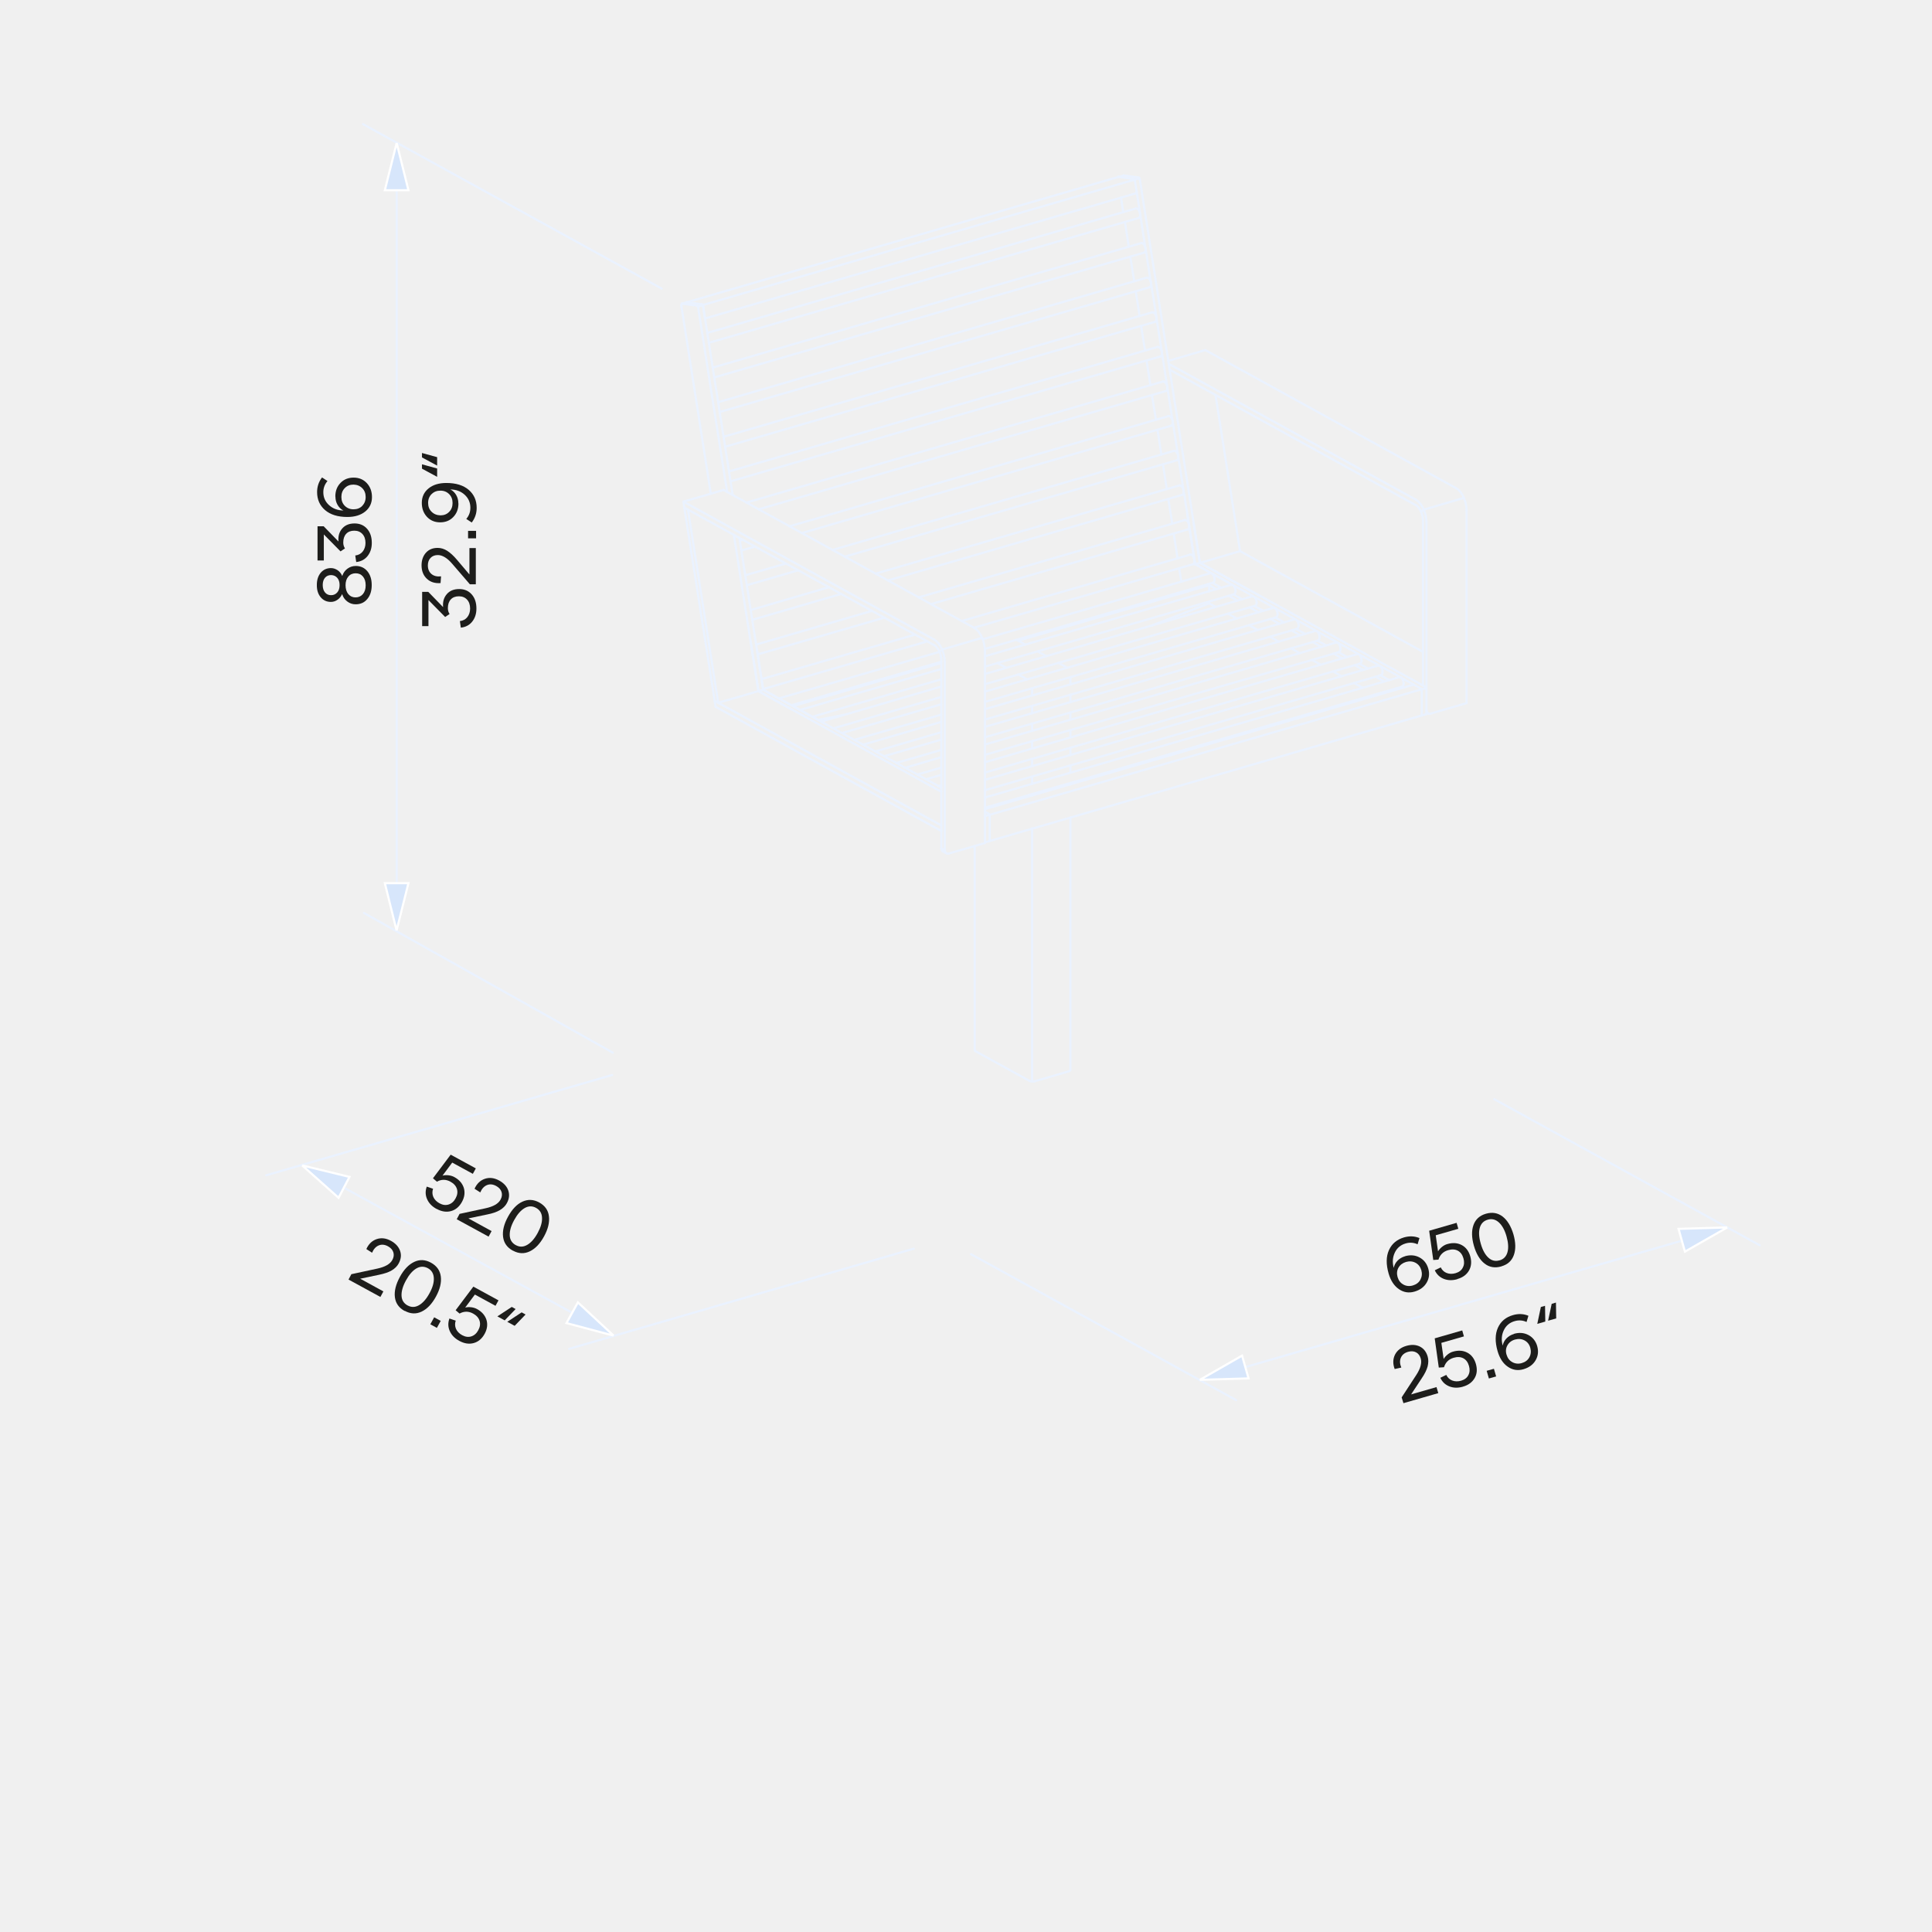
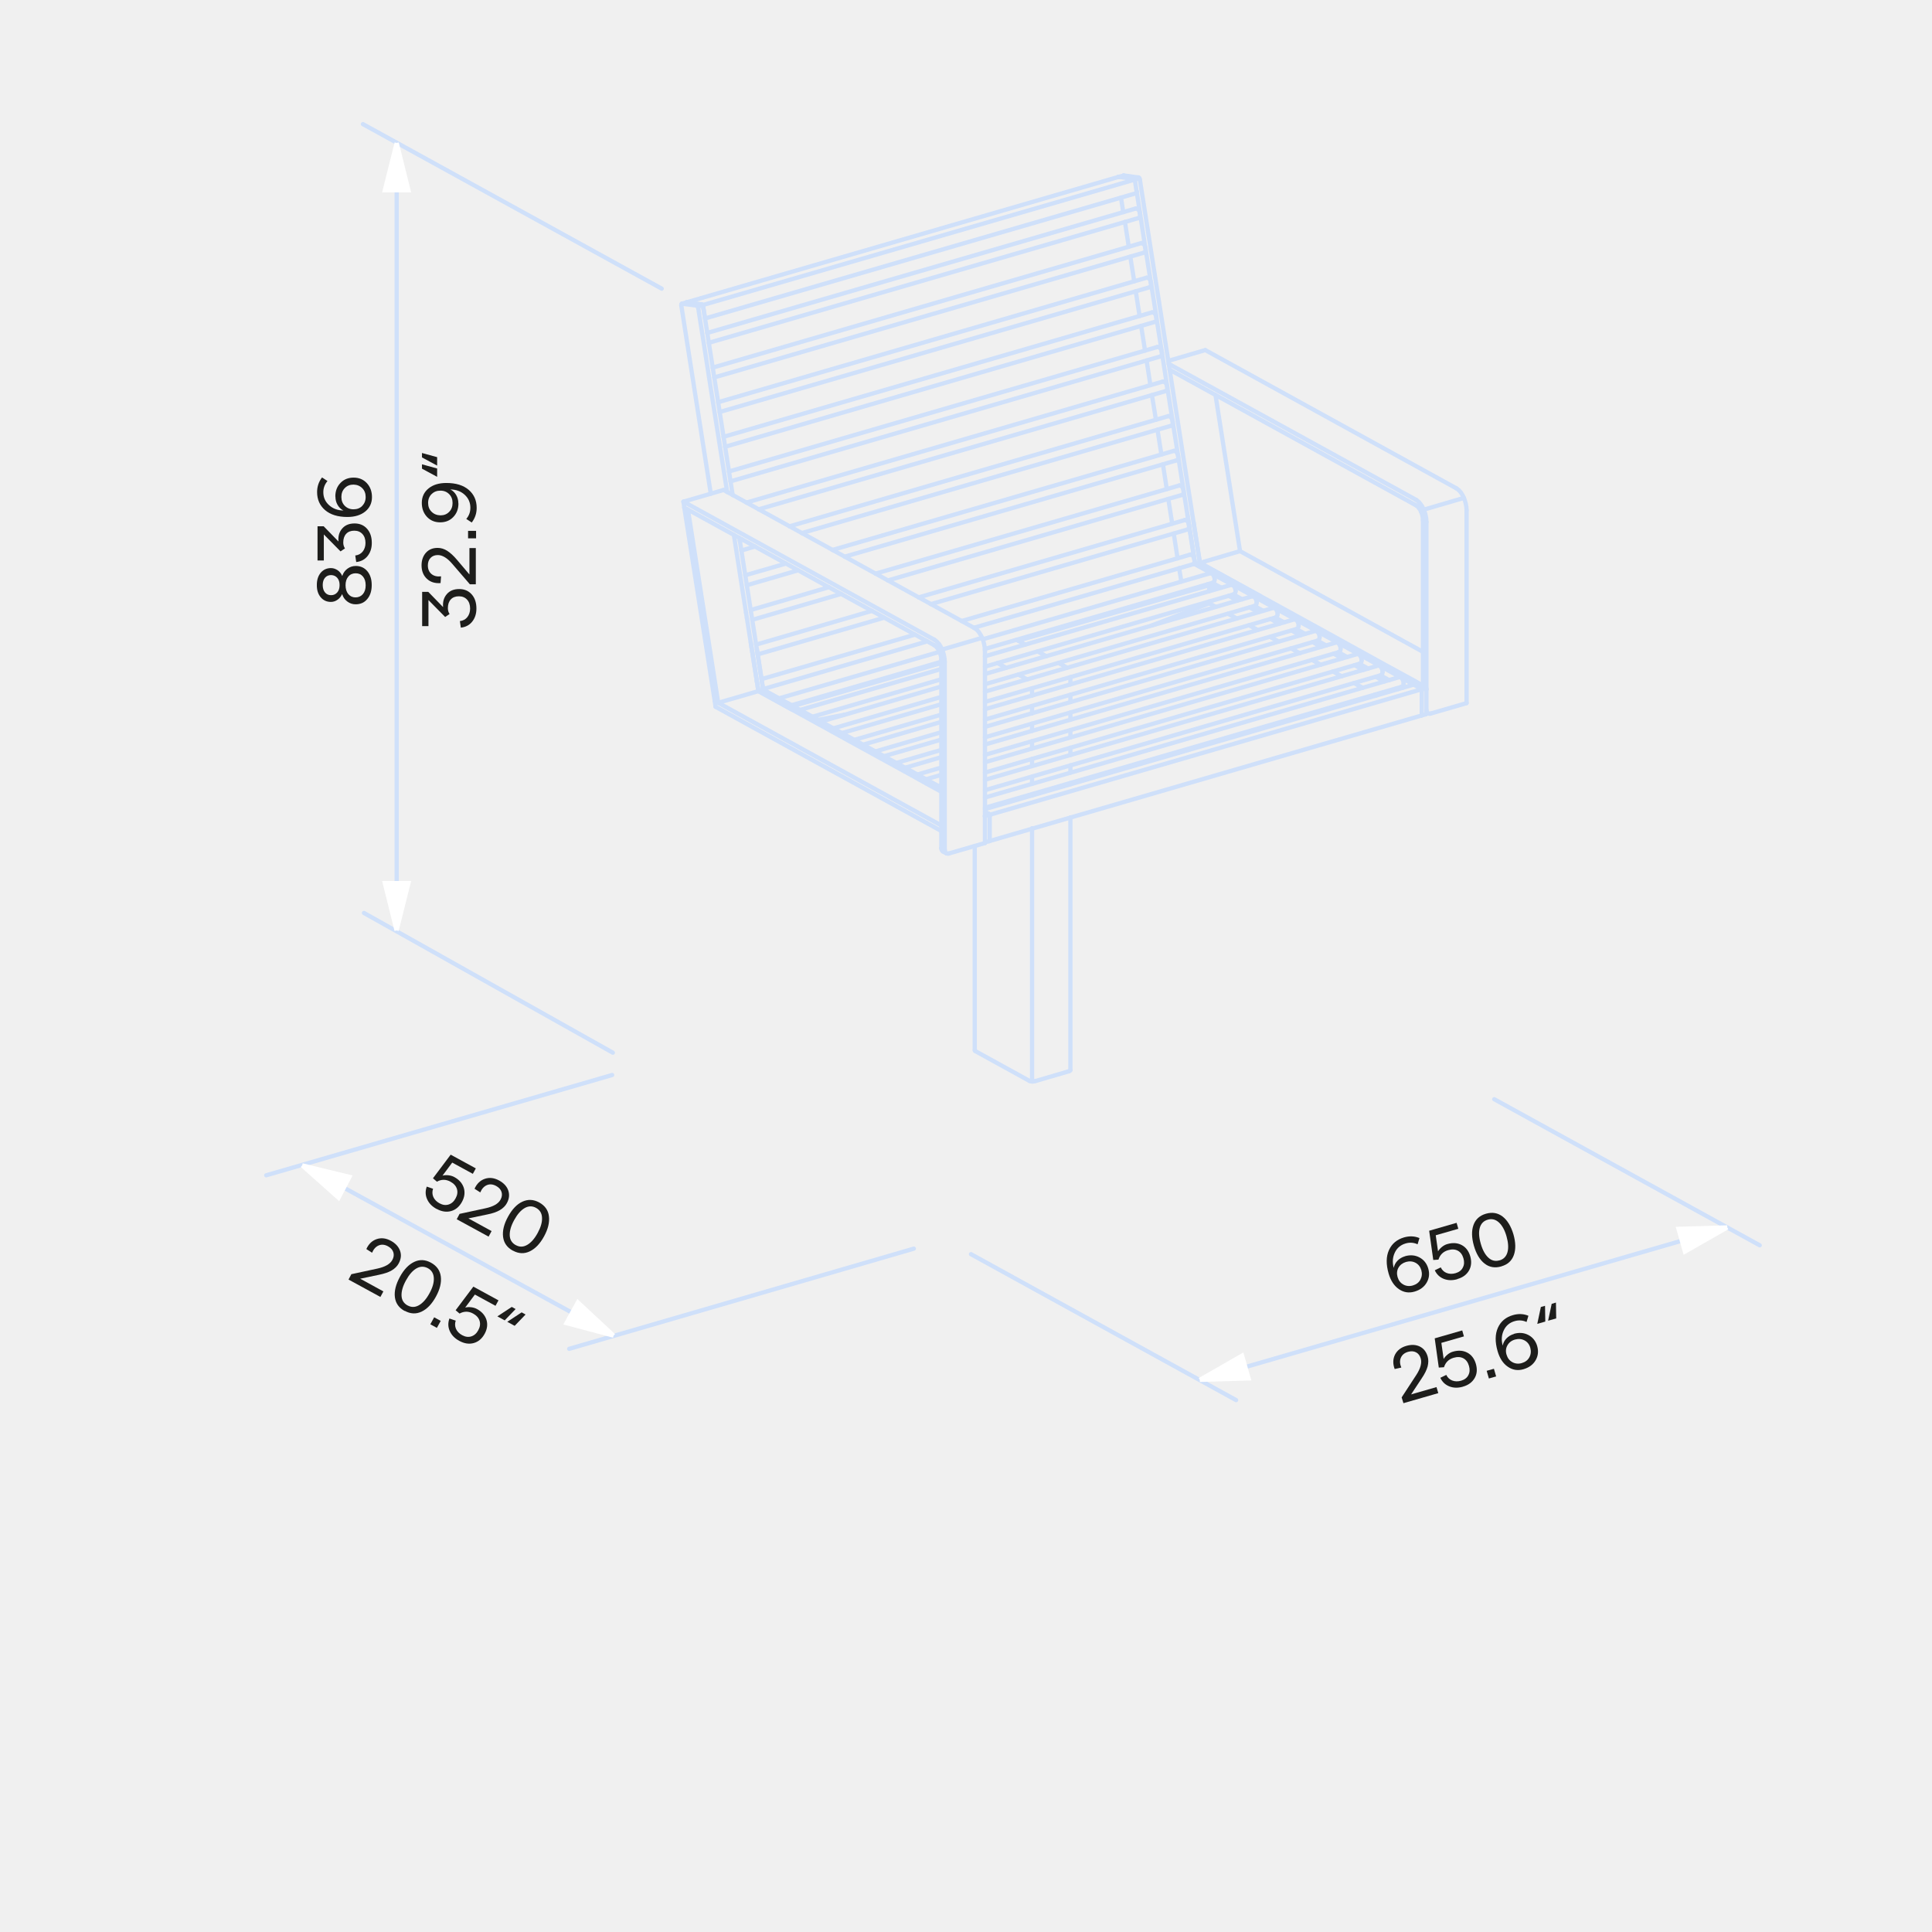
- <svg xmlns="http://www.w3.org/2000/svg" id="Vrstva_1" data-name="Vrstva 1" viewBox="0 0 226.77 226.77">
+ <svg xmlns="http://www.w3.org/2000/svg" vector-effect="non-scaling-stroke" id="Vrstva_1" data-name="Vrstva 1" viewBox="0 0 226.77 226.77">
  <defs>
    <style>
      .cls-1 {
-         fill: #d7e6fb;
+         fill: #ffffff;
        stroke: #ffffff;
        stroke-miterlimit: 10;
      }

      .cls-1, .cls-2 {
-         stroke-width: .25px;
+         stroke-width: .5px;
      }

      .cls-3 {
        fill: #1d1d1b;
        stroke-width: 0px;
      }

      .cls-2 {
        fill: none;
-         stroke: #eaf2ff;
+         stroke: #cfe0fa;
        stroke-linecap: round;
        stroke-linejoin: round;
      }
    </style>
  </defs>
  <g>
    <line class="cls-2" x1="166.81" y1="60.08" x2="167.12" y2="59.82" />
    <line class="cls-2" x1="110.58" y1="76.24" x2="110.28" y2="76.51" />
    <line class="cls-2" x1="149.78" y1="72.46" x2="115.61" y2="82.39" />
    <line class="cls-2" x1="115.61" y1="81.18" x2="149.46" y2="71.35" />
    <path class="cls-2" d="m149.96,72.09c0-.16-.05-.34-.13-.48-.04-.06-.09-.14-.14-.19-.06-.05-.16-.09-.23-.06" />
    <line class="cls-2" x1="98.83" y1="86.04" x2="110.49" y2="82.66" />
    <line class="cls-2" x1="110.49" y1="83.88" x2="100.28" y2="86.84" />
    <path class="cls-2" d="m149.78,72.46c.08-.03.12-.09.14-.16s.04-.14.04-.22" />
    <path class="cls-2" d="m116.12,98.72s.04-.04.04-.06c.01-.03.01-.05.01-.08" />
    <path class="cls-2" d="m86.14,62.79c.34,2.15.67,4.32,1.01,6.49.43,2.74,1.43,9.11,1.87,11.84" />
    <path class="cls-2" d="m81.95,36.12h0v.03c.01.06.03.13.04.18.01.13.03.25.05.38.16.99.31,1.97.47,2.96.31,1.97.62,3.96.92,5.93.62,3.94,1.25,7.89,1.87,11.84.01.1.03.21.05.32" />
    <path class="cls-2" d="m89.02,81.12c1.19.66,2.39,1.32,3.59,1.98,1.19.66,2.39,1.31,3.59,1.97,1.19.66,2.39,1.32,3.59,1.98,1.19.65,2.39,1.31,3.59,1.97,1.19.66,2.39,1.32,3.59,1.97.6.34,1.19.66,1.79,1,.57.31,1.14.62,1.71.93" />
    <path class="cls-2" d="m110.49,92.45c-2.18-1.19-4.36-2.39-6.54-3.59-2.61-1.43-5.21-2.87-7.81-4.29-1.28-.7-2.57-1.41-3.84-2.11-.91-.49-1.82-1-2.72-1.49" />
    <path class="cls-2" d="m89.58,80.96c-.25-1.58-.49-3.18-.74-4.76" />
    <line class="cls-2" x1="89.58" y1="80.96" x2="96.66" y2="84.85" />
    <line class="cls-2" x1="89.02" y1="81.12" x2="89.58" y2="80.96" />
    <line class="cls-2" x1="81.79" y1="35.87" x2="80.06" y2="35.65" />
    <line class="cls-2" x1="89.58" y1="80.96" x2="89.02" y2="81.12" />
    <line class="cls-2" x1="86.79" y1="63.14" x2="89.58" y2="80.96" />
    <line class="cls-2" x1="82.53" y1="35.96" x2="86" y2="58.11" />
    <line class="cls-2" x1="83.01" y1="39.08" x2="133.32" y2="24.47" />
    <line class="cls-2" x1="133.64" y1="25.59" x2="83.19" y2="40.24" />
    <line class="cls-2" x1="83.65" y1="43.15" x2="133.97" y2="28.53" />
    <path class="cls-2" d="m134.29,29.65c.05-.01.09-.05.12-.09.03-.05.04-.1.05-.16.01-.1,0-.22-.01-.31-.03-.1-.06-.21-.12-.3-.04-.09-.12-.18-.21-.23" />
    <line class="cls-2" x1="134.29" y1="29.65" x2="83.84" y2="44.3" />
    <line class="cls-2" x1="92.66" y1="61.78" x2="137.15" y2="48.84" />
    <path class="cls-2" d="m137.47,49.97c.06-.03.1-.06.13-.1.03-.05.04-.1.05-.16.01-.1,0-.21-.01-.31-.03-.1-.06-.21-.12-.3-.04-.08-.12-.18-.21-.23" />
    <line class="cls-2" x1="137.47" y1="49.97" x2="94.11" y2="62.57" />
    <line class="cls-2" x1="119.51" y1="75.2" x2="141.93" y2="68.69" />
    <line class="cls-2" x1="137.29" y1="43.4" x2="140.84" y2="66.07" />
    <line class="cls-2" x1="166.2" y1="59.31" x2="137.29" y2="43.4" />
    <line class="cls-2" x1="167.02" y1="61.04" x2="167.02" y2="80.47" />
    <line class="cls-2" x1="99.08" y1="83.9" x2="96.03" y2="84.5" />
    <line class="cls-2" x1="147.32" y1="71.1" x2="115.61" y2="80.31" />
    <line class="cls-2" x1="115.61" y1="79.11" x2="146.99" y2="69.99" />
    <line class="cls-2" x1="96.37" y1="84.7" x2="110.49" y2="80.58" />
    <path class="cls-2" d="m147.5,70.74c0-.17-.05-.34-.13-.48-.04-.08-.09-.14-.14-.19-.06-.05-.16-.1-.23-.08" />
    <line class="cls-2" x1="144.85" y1="69.75" x2="115.61" y2="78.25" />
    <line class="cls-2" x1="115.61" y1="77.03" x2="144.53" y2="68.64" />
    <path class="cls-2" d="m145.03,69.38c0-.16-.05-.34-.13-.48-.04-.06-.09-.14-.14-.19-.06-.05-.16-.09-.23-.06" />
    <line class="cls-2" x1="97.71" y1="64.55" x2="137.79" y2="52.92" />
    <path class="cls-2" d="m138.12,54.03c.05-.01.09-.05.12-.1.03-.04.04-.09.05-.14.01-.1.01-.22-.01-.32s-.06-.21-.12-.3c-.04-.08-.12-.18-.21-.22" />
    <line class="cls-2" x1="138.12" y1="54.03" x2="99.15" y2="65.34" />
    <line class="cls-2" x1="125.64" y1="83.62" x2="125.64" y2="84.48" />
    <polyline class="cls-2" points="119.32 75.1 119.51 75.2 120.34 75.66" />
    <line class="cls-2" x1="120.56" y1="79.74" x2="119.53" y2="79.17" />
    <line class="cls-2" x1="133.35" y1="22.68" x2="82.75" y2="37.38" />
    <line class="cls-2" x1="85.56" y1="55.34" x2="135.87" y2="40.72" />
    <path class="cls-2" d="m136.2,41.84c.05-.01.09-.05.12-.1.03-.04.05-.09.05-.14.03-.1.01-.22-.01-.31-.01-.1-.05-.21-.1-.3s-.12-.18-.21-.23" />
    <line class="cls-2" x1="136.2" y1="41.84" x2="85.74" y2="56.5" />
    <line class="cls-2" x1="89.02" y1="81.12" x2="92.93" y2="83.27" />
    <line class="cls-2" x1="84.3" y1="82.49" x2="89.02" y2="81.12" />
    <line class="cls-2" x1="89.02" y1="81.12" x2="88.12" y2="75.37" />
    <line class="cls-2" x1="115.61" y1="76.32" x2="115.61" y2="98.95" />
    <line class="cls-2" x1="115.61" y1="98.95" x2="111.37" y2="100.18" />
    <line class="cls-2" x1="109.66" y1="75.73" x2="80.75" y2="59.82" />
    <line class="cls-2" x1="80.22" y1="58.88" x2="109.66" y2="75.08" />
    <line class="cls-2" x1="84.93" y1="57.51" x2="80.22" y2="58.88" />
    <line class="cls-2" x1="84.93" y1="57.51" x2="114.38" y2="73.72" />
    <path class="cls-2" d="m114.38,73.72c.21.12.4.31.54.51s.27.42.36.64c.19.45.32.97.32,1.45" />
    <line class="cls-2" x1="110.89" y1="99.79" x2="110.89" y2="77.69" />
    <line class="cls-2" x1="110.49" y1="77.46" x2="110.49" y2="96.89" />
    <path class="cls-2" d="m109.66,75.73c.14.08.27.21.36.34.1.13.19.27.26.43.13.3.21.64.21.96" />
    <path class="cls-2" d="m110.89,77.69c0-.49-.12-1.01-.31-1.45-.09-.23-.22-.45-.36-.65-.16-.19-.34-.38-.56-.51" />
    <path class="cls-2" d="m137.64,49.45c.26,1.65.52,3.28.78,4.93.43,2.74,1.43,9.11,1.87,11.84" />
    <path class="cls-2" d="m135.73,37.27c.21,1.35.43,2.7.64,4.05" />
    <path class="cls-2" d="m135.1,33.2c.21,1.35.42,2.7.64,4.05" />
    <path class="cls-2" d="m133.41,22.47c.12.77.25,1.53.36,2.3.22,1.45.45,2.91.67,4.36" />
    <path class="cls-2" d="m140.29,66.23c1.19.66,2.39,1.32,3.59,1.98,1.19.66,2.39,1.31,3.59,1.97,1.19.66,2.39,1.32,3.59,1.98,1.19.65,2.39,1.31,3.58,1.97,1.21.66,2.4,1.32,3.61,1.98.6.32,1.19.65,1.79.99.6.32,1.21.66,1.8.99.6.32,1.19.66,1.79.99.6.34,1.21.66,1.8,1,.3.16.6.32.89.49.08.04.16.08.22.12.04.03.08.04.12.06.03.01.04.03.06.03h0" />
    <path class="cls-2" d="m167.3,80.62h-.01s-.01-.01-.03-.01c-.01-.01-.04-.03-.05-.04l-.23-.12c-.3-.17-.6-.34-.89-.51-1.22-.66-2.43-1.32-3.63-1.98-2.41-1.34-4.83-2.66-7.24-4-2.61-1.43-5.21-2.87-7.81-4.29-1.28-.7-2.57-1.41-3.84-2.11-.91-.49-1.82-1-2.72-1.49" />
    <line class="cls-2" x1="140.29" y1="66.23" x2="140.84" y2="66.07" />
    <line class="cls-2" x1="144.22" y1="68.39" x2="140.29" y2="66.23" />
    <line class="cls-2" x1="167.43" y1="80.91" x2="167.43" y2="83.68" />
    <line class="cls-2" x1="137.77" y1="62.63" x2="138.22" y2="65.54" />
    <line class="cls-2" x1="140.84" y1="66.07" x2="140.27" y2="66.23" />
    <line class="cls-2" x1="133.79" y1="21.07" x2="137.29" y2="43.4" />
    <line class="cls-2" x1="140.27" y1="66.23" x2="139.38" y2="60.48" />
    <line class="cls-2" x1="87.61" y1="58.99" x2="136.51" y2="44.78" />
    <path class="cls-2" d="m136.83,45.9c.05-.01.09-.05.12-.09.03-.05.05-.1.05-.16.03-.1.01-.21,0-.31-.03-.1-.06-.21-.12-.3s-.12-.18-.21-.23" />
    <line class="cls-2" x1="136.83" y1="45.9" x2="89.05" y2="59.78" />
    <line class="cls-2" x1="110.49" y1="77.67" x2="92.89" y2="82.78" />
    <line class="cls-2" x1="142.39" y1="68.39" x2="115.6" y2="76.17" />
    <line class="cls-2" x1="115.37" y1="75.03" x2="142.06" y2="67.28" />
    <line class="cls-2" x1="91.44" y1="81.97" x2="110.28" y2="76.51" />
    <path class="cls-2" d="m142.57,68.03c0-.17-.05-.34-.13-.48-.04-.08-.09-.14-.14-.19-.06-.05-.16-.1-.23-.08" />
    <line class="cls-2" x1="110.49" y1="92.17" x2="110.14" y2="92.27" />
    <line class="cls-2" x1="159.64" y1="77.89" x2="115.61" y2="90.68" />
    <line class="cls-2" x1="115.61" y1="89.47" x2="159.31" y2="76.77" />
    <path class="cls-2" d="m159.82,77.51c0-.16-.05-.34-.13-.47-.04-.08-.09-.14-.14-.21-.06-.05-.14-.09-.23-.06" />
    <line class="cls-2" x1="152.24" y1="73.81" x2="115.61" y2="84.46" />
    <line class="cls-2" x1="115.61" y1="83.24" x2="151.92" y2="72.7" />
    <path class="cls-2" d="m152.43,73.45c0-.17-.05-.34-.13-.48-.04-.08-.09-.14-.14-.19-.06-.05-.14-.1-.23-.08" />
    <line class="cls-2" x1="157.17" y1="76.54" x2="115.61" y2="88.6" />
    <line class="cls-2" x1="115.61" y1="87.39" x2="156.85" y2="75.41" />
    <path class="cls-2" d="m157.35,76.16c0-.17-.05-.34-.13-.48-.04-.08-.09-.14-.14-.19-.06-.05-.14-.1-.23-.08" />
    <line class="cls-2" x1="84.93" y1="51.27" x2="135.24" y2="36.66" />
    <path class="cls-2" d="m135.56,37.78c.05-.01.09-.05.12-.1.03-.04.04-.09.05-.14.01-.1.01-.22-.01-.32-.01-.1-.05-.21-.1-.3-.05-.08-.13-.18-.22-.22" />
    <line class="cls-2" x1="135.56" y1="37.78" x2="85.11" y2="52.44" />
    <line class="cls-2" x1="84.29" y1="47.21" x2="134.6" y2="32.59" />
    <path class="cls-2" d="m135.1,33.2c-.01-.1-.05-.22-.1-.32-.05-.09-.13-.21-.23-.26" />
    <line class="cls-2" x1="134.93" y1="33.72" x2="84.47" y2="48.36" />
    <line class="cls-2" x1="154.71" y1="75.18" x2="115.61" y2="86.54" />
    <line class="cls-2" x1="115.61" y1="85.32" x2="154.38" y2="74.06" />
    <path class="cls-2" d="m154.89,74.8c0-.16-.05-.34-.13-.48-.04-.06-.09-.14-.14-.19-.06-.05-.14-.09-.23-.06" />
    <line class="cls-2" x1="112.88" y1="72.89" x2="139.7" y2="65.1" />
    <line class="cls-2" x1="89.39" y1="79.71" x2="107.4" y2="74.49" />
    <path class="cls-2" d="m140.03,66.23c.05-.03.09-.06.12-.1.03-.05.05-.1.05-.16.03-.09.01-.21-.01-.31-.01-.1-.05-.21-.1-.3-.05-.08-.12-.18-.21-.23" />
    <line class="cls-2" x1="108.84" y1="75.28" x2="89.57" y2="80.88" />
    <line class="cls-2" x1="140.03" y1="66.23" x2="114.32" y2="73.68" />
    <line class="cls-2" x1="164.57" y1="80.6" x2="115.61" y2="94.81" />
    <line class="cls-2" x1="115.61" y1="93.61" x2="164.24" y2="79.48" />
    <path class="cls-2" d="m164.75,80.23c0-.17-.05-.34-.13-.48-.04-.08-.09-.14-.14-.21-.06-.04-.14-.09-.23-.06" />
    <line class="cls-2" x1="162.1" y1="79.25" x2="115.61" y2="92.75" />
    <line class="cls-2" x1="115.61" y1="91.53" x2="161.78" y2="78.12" />
    <path class="cls-2" d="m162.28,78.87c0-.16-.05-.34-.13-.48-.04-.06-.09-.14-.14-.19-.06-.05-.14-.1-.23-.08" />
    <line class="cls-2" x1="102.77" y1="67.33" x2="138.43" y2="56.98" />
    <line class="cls-2" x1="138.75" y1="58.09" x2="104.21" y2="68.13" />
    <line class="cls-2" x1="115.61" y1="94.97" x2="165.92" y2="80.36" />
    <line class="cls-2" x1="166.8" y1="84" x2="116.11" y2="98.73" />
    <path class="cls-2" d="m166.88,81.08c0-.05-.01-.12-.04-.17-.03-.04-.05-.09-.1-.12" />
    <line class="cls-2" x1="107.82" y1="70.12" x2="139.07" y2="61.04" />
    <path class="cls-2" d="m139.39,62.15c.05-.01.09-.05.12-.09.03-.05.04-.1.05-.16.01-.1.01-.21-.01-.31-.01-.1-.05-.21-.1-.3s-.13-.18-.22-.23" />
    <line class="cls-2" x1="139.39" y1="62.15" x2="109.26" y2="70.91" />
    <line class="cls-2" x1="110.49" y1="92.93" x2="110.49" y2="92.93" />
    <line class="cls-2" x1="92.53" y1="82.57" x2="92.53" y2="82.57" />
    <line class="cls-2" x1="110.49" y1="81.8" x2="97.82" y2="85.49" />
    <line class="cls-2" x1="110.49" y1="79.73" x2="95.35" y2="84.13" />
    <line class="cls-2" x1="149.14" y1="72.65" x2="150.16" y2="73.22" />
    <line class="cls-2" x1="151.61" y1="74.01" x2="152.62" y2="74.57" />
    <line class="cls-2" x1="154.07" y1="75.36" x2="155.08" y2="75.93" />
    <line class="cls-2" x1="156.54" y1="76.72" x2="157.55" y2="77.28" />
    <line class="cls-2" x1="159" y1="78.07" x2="160.01" y2="78.64" />
    <line class="cls-2" x1="161.47" y1="79.43" x2="162.48" y2="79.99" />
    <line class="cls-2" x1="163.93" y1="80.79" x2="164.11" y2="80.88" />
    <path class="cls-2" d="m133.81,25.06c-.01-.1-.05-.22-.1-.31s-.13-.19-.22-.25" />
    <line class="cls-2" x1="88.63" y1="64.15" x2="87.01" y2="64.62" />
    <line class="cls-2" x1="164.67" y1="80.73" x2="164.49" y2="80.62" />
    <line class="cls-2" x1="163.05" y1="79.83" x2="162.02" y2="79.26" />
    <line class="cls-2" x1="160.58" y1="78.47" x2="159.56" y2="77.91" />
    <line class="cls-2" x1="158.12" y1="77.12" x2="157.1" y2="76.55" />
    <line class="cls-2" x1="155.66" y1="75.76" x2="154.63" y2="75.2" />
    <line class="cls-2" x1="153.19" y1="74.4" x2="152.17" y2="73.84" />
    <line class="cls-2" x1="150.73" y1="73.05" x2="149.7" y2="72.49" />
    <line class="cls-2" x1="148.26" y1="71.69" x2="147.24" y2="71.13" />
    <line class="cls-2" x1="161.57" y1="81.62" x2="161.39" y2="81.52" />
    <line class="cls-2" x1="159.95" y1="80.73" x2="158.92" y2="80.17" />
    <line class="cls-2" x1="157.48" y1="79.38" x2="156.46" y2="78.81" />
    <line class="cls-2" x1="155.02" y1="78.02" x2="154" y2="77.46" />
    <line class="cls-2" x1="152.56" y1="76.67" x2="151.53" y2="76.1" />
    <line class="cls-2" x1="150.09" y1="75.3" x2="149.07" y2="74.75" />
    <line class="cls-2" x1="147.63" y1="73.94" x2="146.6" y2="73.39" />
    <line class="cls-2" x1="145.16" y1="72.59" x2="144.14" y2="72.04" />
    <line class="cls-2" x1="140.84" y1="66.07" x2="145.55" y2="64.69" />
    <line class="cls-2" x1="137.17" y1="42.7" x2="166.2" y2="58.66" />
    <line class="cls-2" x1="167.43" y1="80.91" x2="167.43" y2="61.27" />
    <line class="cls-2" x1="140.47" y1="66.17" x2="140.47" y2="66.17" />
    <line class="cls-2" x1="140.84" y1="66.07" x2="140.84" y2="66.07" />
    <line class="cls-2" x1="147.92" y1="69.96" x2="147.91" y2="69.96" />
    <line class="cls-2" x1="140.84" y1="66.07" x2="140.84" y2="66.07" />
    <line class="cls-2" x1="93.68" y1="66.94" x2="87.66" y2="68.69" />
    <path class="cls-2" d="m137,45.39c.22,1.35.43,2.7.64,4.06" />
    <path class="cls-2" d="m134.46,29.14l.23,1.56c.13.83.27,1.66.4,2.49" />
    <path class="cls-2" d="m116.12,98.72s-.01,0-.01.01" />
    <line class="cls-2" x1="133.94" y1="38.25" x2="134.4" y2="41.15" />
    <line class="cls-2" x1="135.86" y1="50.44" x2="136.32" y2="53.34" />
    <line class="cls-2" x1="136.5" y1="54.5" x2="136.95" y2="57.4" />
    <line class="cls-2" x1="118.09" y1="78.38" x2="117.07" y2="77.82" />
    <line class="cls-2" x1="115.63" y1="77.03" x2="115.61" y2="77.02" />
    <line class="cls-2" x1="121.79" y1="76.45" x2="122.8" y2="77.02" />
    <line class="cls-2" x1="124.25" y1="77.81" x2="125.26" y2="78.37" />
    <line class="cls-2" x1="132.04" y1="26.05" x2="132.49" y2="28.96" />
    <line class="cls-2" x1="132.67" y1="30.13" x2="133.13" y2="33.02" />
    <path class="cls-2" d="m80.58,35.51s.01-.01.03-.03" />
    <line class="cls-2" x1="88.95" y1="80.67" x2="88.95" y2="80.67" />
    <line class="cls-2" x1="87.67" y1="72.54" x2="87.67" y2="72.54" />
    <line class="cls-2" x1="88.31" y1="76.6" x2="88.31" y2="76.6" />
    <line class="cls-2" x1="108.69" y1="91.47" x2="110.49" y2="90.95" />
    <line class="cls-2" x1="101.29" y1="87.41" x2="110.49" y2="84.73" />
    <line class="cls-2" x1="106.22" y1="90.12" x2="110.49" y2="88.87" />
    <line class="cls-2" x1="103.76" y1="88.76" x2="110.49" y2="86.81" />
    <line class="cls-2" x1="88.12" y1="71.6" x2="97.3" y2="68.92" />
    <line class="cls-2" x1="116.15" y1="98.68" x2="116.15" y2="98.68" />
    <line class="cls-2" x1="88.75" y1="75.66" x2="102.35" y2="71.7" />
    <path class="cls-2" d="m116.04,95.51h-.01s-.01-.01-.03-.01c-.01-.01-.04-.03-.05-.04l-.23-.12s-.06-.05-.1-.06" />
    <line class="cls-2" x1="93.9" y1="83.33" x2="110.49" y2="78.52" />
    <line class="cls-2" x1="86.83" y1="63.46" x2="87.18" y2="63.36" />
    <line class="cls-2" x1="93.07" y1="82.88" x2="110.49" y2="77.82" />
    <line class="cls-2" x1="87.48" y1="67.52" x2="92.24" y2="66.15" />
    <line class="cls-2" x1="116.11" y1="98.73" x2="115.61" y2="98.87" />
    <path class="cls-2" d="m80.03,35.65h.03" />
    <line class="cls-2" x1="80.03" y1="35.65" x2="80.61" y2="35.48" />
    <path class="cls-2" d="m116.17,95.8c0-.05-.01-.1-.04-.16-.01-.05-.05-.1-.09-.13" />
    <line class="cls-2" x1="79.97" y1="35.86" x2="83.43" y2="57.95" />
    <path class="cls-2" d="m80.63,35.48h-.03" />
    <path class="cls-2" d="m79.97,35.86s-.01-.08,0-.12.03-.08.06-.09" />
    <line class="cls-2" x1="80.63" y1="35.48" x2="82.36" y2="35.72" />
    <path class="cls-2" d="m82.53,35.96c-.01-.05-.03-.1-.05-.16-.03-.04-.06-.09-.12-.09" />
    <path class="cls-2" d="m81.79,35.87c.05.01.09.06.12.1s.04.09.05.14" />
    <line class="cls-2" x1="141.93" y1="70.6" x2="141.93" y2="70.82" />
    <line class="cls-2" x1="144.22" y1="69.93" x2="145.23" y2="70.49" />
    <line class="cls-2" x1="146.68" y1="71.3" x2="147.69" y2="71.85" />
    <line class="cls-2" x1="145.8" y1="70.34" x2="144.77" y2="69.77" />
    <line class="cls-2" x1="143.33" y1="68.97" x2="142.31" y2="68.42" />
    <line class="cls-2" x1="142.7" y1="71.23" x2="141.93" y2="70.82" />
    <path class="cls-2" d="m133.64,25.59c.05-.01.09-.05.12-.09s.04-.08.05-.13c.03-.09.03-.19,0-.29" />
    <path class="cls-2" d="m133.49,24.5c-.05-.03-.1-.05-.17-.03" />
    <path class="cls-2" d="m134.12,28.56c-.05-.03-.1-.04-.16-.03" />
    <path class="cls-2" d="m137.31,48.87c-.05-.03-.1-.04-.17-.03" />
    <line class="cls-2" x1="141.93" y1="68.69" x2="141.93" y2="69.39" />
    <line class="cls-2" x1="141.93" y1="70.82" x2="135.23" y2="73.4" />
    <line class="cls-2" x1="141.93" y1="68.69" x2="142.76" y2="69.14" />
    <path class="cls-2" d="m167.63,83.74c-.06-.03-.12-.09-.14-.16-.04-.06-.05-.14-.05-.21" />
    <path class="cls-2" d="m167.43,61.27c0-.49-.12-1.01-.31-1.45-.1-.23-.22-.45-.38-.65-.14-.19-.32-.38-.54-.51" />
    <line class="cls-2" x1="167.63" y1="83.74" x2="167.43" y2="83.63" />
    <line class="cls-2" x1="145.55" y1="64.69" x2="167.02" y2="76.51" />
    <line class="cls-2" x1="145.55" y1="64.69" x2="142.67" y2="46.37" />
    <path class="cls-2" d="m167.9,83.76c-.09.03-.18.03-.27-.03" />
    <line class="cls-2" x1="172.14" y1="59.9" x2="172.14" y2="82.53" />
    <line class="cls-2" x1="172.14" y1="82.53" x2="167.9" y2="83.76" />
    <line class="cls-2" x1="141.47" y1="41.09" x2="137.12" y2="42.36" />
    <line class="cls-2" x1="141.47" y1="41.09" x2="170.91" y2="57.3" />
    <path class="cls-2" d="m170.91,57.3c.22.12.4.31.56.51.14.19.27.42.36.64.19.45.31.97.31,1.45" />
    <path class="cls-2" d="m166.2,59.31c.14.08.27.21.36.34.1.13.18.27.25.43.13.3.21.64.21.96" />
    <path class="cls-2" d="m147.5,70.74c0,.06-.01.14-.04.21s-.06.14-.14.16" />
    <path class="cls-2" d="m144.85,69.75c.08-.03.12-.09.14-.16s.04-.14.04-.22" />
    <path class="cls-2" d="m137.79,52.92c.05-.03.1,0,.16.03" />
    <path class="cls-2" d="m134.93,33.72s.08-.05.1-.09.05-.09.05-.13c.03-.1.03-.19.01-.3" />
    <line class="cls-2" x1="88.84" y1="80.03" x2="88.84" y2="80.03" />
    <path class="cls-2" d="m138.75,58.09c.05-.01.09-.05.12-.1.03-.04.04-.09.05-.14.01-.1.01-.22-.01-.31-.03-.1-.05-.21-.1-.3s-.13-.18-.22-.23" />
    <line class="cls-2" x1="87.57" y1="71.91" x2="87.57" y2="71.91" />
    <line class="cls-2" x1="88.21" y1="75.97" x2="88.21" y2="75.97" />
    <line class="cls-2" x1="133.41" y1="22.47" x2="133.41" y2="22.47" />
    <line class="cls-2" x1="133.31" y1="34.19" x2="133.76" y2="37.09" />
    <line class="cls-2" x1="135.21" y1="46.38" x2="135.68" y2="49.27" />
    <line class="cls-2" x1="137.13" y1="58.56" x2="137.59" y2="61.46" />
    <line class="cls-2" x1="138.4" y1="66.69" x2="138.64" y2="68.13" />
    <line class="cls-2" x1="125.64" y1="79.47" x2="125.64" y2="80.34" />
    <line class="cls-2" x1="125.64" y1="81.54" x2="125.64" y2="82.4" />
    <line class="cls-2" x1="125.64" y1="85.69" x2="125.64" y2="86.55" />
    <line class="cls-2" x1="125.64" y1="87.76" x2="125.64" y2="88.63" />
    <line class="cls-2" x1="125.64" y1="89.83" x2="125.64" y2="90.69" />
    <line class="cls-2" x1="125.64" y1="91.91" x2="125.64" y2="92.06" />
    <line class="cls-2" x1="125.64" y1="95.95" x2="125.64" y2="125.61" />
    <path class="cls-2" d="m138.66,68.26s-.03-.09-.03-.13" />
    <line class="cls-2" x1="110.49" y1="85.94" x2="102.75" y2="88.2" />
    <line class="cls-2" x1="110.49" y1="90.09" x2="107.68" y2="90.91" />
    <line class="cls-2" x1="110.49" y1="88.02" x2="105.21" y2="89.55" />
    <line class="cls-2" x1="98.74" y1="69.71" x2="88.3" y2="72.75" />
    <line class="cls-2" x1="103.78" y1="72.5" x2="88.93" y2="76.81" />
    <path class="cls-2" d="m133.41,22.54v-.06" />
    <path class="cls-2" d="m136.37,41.33c.06.4.13.8.19,1.21.14.95.3,1.89.44,2.84" />
    <line class="cls-2" x1="131.58" y1="23.19" x2="131.84" y2="24.9" />
    <line class="cls-2" x1="134.58" y1="42.31" x2="135.03" y2="45.21" />
    <line class="cls-2" x1="131.27" y1="20.77" x2="131.28" y2="20.77" />
    <path class="cls-2" d="m114.41,123.27c0,.05.05.08.08.1" />
    <line class="cls-2" x1="114.41" y1="123.27" x2="114.41" y2="99.3" />
    <path class="cls-2" d="m120.85,126.88c.08.04.19.06.29.06s.19,0,.29-.03" />
    <line class="cls-2" x1="121.43" y1="126.92" x2="125.47" y2="125.74" />
    <path class="cls-2" d="m125.47,125.74s.08-.03.1-.05c.03-.01.06-.04.06-.08" />
    <line class="cls-2" x1="114.49" y1="123.38" x2="120.85" y2="126.88" />
    <path class="cls-2" d="m131.3,20.76h-.01" />
    <line class="cls-2" x1="80.61" y1="35.48" x2="131.3" y2="20.76" />
    <path class="cls-2" d="m133.35,22.68s.04-.04.05-.06.01-.05.01-.08" />
    <line class="cls-2" x1="133.05" y1="21" x2="131.32" y2="20.76" />
    <path class="cls-2" d="m131.32,20.76h-.03" />
    <line class="cls-2" x1="82.53" y1="35.96" x2="82.72" y2="37.2" />
    <line class="cls-2" x1="133.41" y1="22.47" x2="133.22" y2="21.23" />
    <path class="cls-2" d="m133.22,21.23c-.01-.05-.03-.1-.05-.14s-.06-.09-.12-.09" />
    <path class="cls-2" d="m136.04,40.75c-.05-.03-.12-.04-.17-.03" />
    <path class="cls-2" d="m111.09,100.16c-.06-.03-.12-.09-.14-.16-.04-.06-.05-.14-.05-.21" />
    <line class="cls-2" x1="110.49" y1="96.89" x2="84.3" y2="82.49" />
    <line class="cls-2" x1="80.75" y1="59.82" x2="84.3" y2="82.49" />
    <line class="cls-2" x1="111.09" y1="100.16" x2="110.67" y2="99.94" />
    <line class="cls-2" x1="83.99" y1="82.96" x2="110.49" y2="97.54" />
    <line class="cls-2" x1="83.99" y1="82.96" x2="83.89" y2="82.26" />
    <line class="cls-2" x1="80.32" y1="59.58" x2="83.89" y2="82.26" />
    <path class="cls-2" d="m110.49,99.56c0,.08.01.16.04.22.04.06.08.12.14.16" />
    <path class="cls-2" d="m111.37,100.18c-.09.03-.19.03-.29-.03" />
    <line class="cls-2" x1="80.22" y1="58.88" x2="80.32" y2="59.58" />
    <line class="cls-2" x1="110.49" y1="97.54" x2="110.49" y2="99.56" />
    <path class="cls-2" d="m167.37,83.84s.04-.04.05-.06.01-.06.01-.09" />
    <line class="cls-2" x1="167.37" y1="83.84" x2="166.8" y2="84" />
    <line class="cls-2" x1="131.3" y1="20.76" x2="131.87" y2="20.61" />
    <path class="cls-2" d="m140.84,66.07c-.25-1.58-.49-3.16-.74-4.76" />
    <line class="cls-2" x1="140.84" y1="66.07" x2="147.91" y2="69.96" />
    <path class="cls-2" d="m167.43,80.91c0-.05-.01-.1-.04-.16-.01-.05-.05-.1-.09-.13" />
    <path class="cls-2" d="m131.89,20.59s-.01,0-.03.01" />
    <line class="cls-2" x1="131.89" y1="20.59" x2="133.62" y2="20.83" />
    <path class="cls-2" d="m133.79,21.07c-.01-.05-.03-.1-.05-.16-.03-.04-.06-.09-.12-.09" />
    <path class="cls-2" d="m136.68,44.81c-.05-.03-.1-.04-.17-.03" />
    <path class="cls-2" d="m142.39,68.39c.08-.01.12-.09.14-.16s.04-.14.04-.21" />
    <path class="cls-2" d="m159.64,77.89c.08-.03.12-.09.14-.16s.04-.14.04-.22" />
    <path class="cls-2" d="m152.24,73.81c.08-.01.12-.08.14-.16.03-.06.04-.14.04-.21" />
    <path class="cls-2" d="m157.17,76.54c.08-.03.12-.09.14-.16.03-.08.04-.16.04-.22" />
    <path class="cls-2" d="m135.4,36.69s-.1-.05-.16-.03" />
    <path class="cls-2" d="m134.76,32.62c-.05-.03-.1-.04-.16-.03" />
    <path class="cls-2" d="m154.71,75.18c.08-.03.12-.09.14-.16s.04-.14.04-.22" />
    <path class="cls-2" d="m139.87,65.12c-.05-.03-.12-.04-.17-.03" />
    <path class="cls-2" d="m164.57,80.6c.08-.01.12-.09.14-.16s.04-.14.04-.21" />
    <path class="cls-2" d="m162.28,78.87c0,.08-.01.14-.04.22-.03.06-.06.13-.14.16" />
    <path class="cls-2" d="m138.59,57s-.1-.04-.16-.03" />
    <path class="cls-2" d="m166.8,84s.05-.03.05-.05c.01-.04.03-.06.03-.09" />
    <line class="cls-2" x1="116.17" y1="95.8" x2="116.17" y2="98.57" />
    <line class="cls-2" x1="166.88" y1="83.85" x2="166.88" y2="81.08" />
    <path class="cls-2" d="m165.98,80.38s-.04-.03-.06-.01" />
    <path class="cls-2" d="m139.22,61.06s-.1-.04-.16-.03" />
    <polyline class="cls-2" points="110.49 96.89 110.49 97.06 110.49 97.54" />
    <line class="cls-2" x1="110.49" y1="99.56" x2="110.89" y2="99.79" />
    <line class="cls-2" x1="80.32" y1="59.58" x2="80.75" y2="59.82" />
    <line class="cls-2" x1="83.89" y1="82.26" x2="84.3" y2="82.49" />
    <line class="cls-2" x1="141.75" y1="68.59" x2="141.93" y2="68.69" />
    <line class="cls-2" x1="121.14" y1="97.21" x2="121.14" y2="126.94" />
    <line class="cls-2" x1="121.14" y1="80.79" x2="121.14" y2="81.65" />
    <line class="cls-2" x1="121.14" y1="82.87" x2="121.14" y2="83.74" />
    <line class="cls-2" x1="121.14" y1="89.07" x2="121.14" y2="89.92" />
    <line class="cls-2" x1="121.14" y1="86.99" x2="121.14" y2="87.86" />
    <line class="cls-2" x1="121.14" y1="84.93" x2="121.14" y2="85.79" />
    <line class="cls-2" x1="121.14" y1="91.16" x2="121.14" y2="92.01" />
    <line class="cls-2" x1="121.14" y1="93.22" x2="121.14" y2="93.37" />
    <line class="cls-2" x1="115.58" y1="95.8" x2="116.15" y2="95.64" />
    <line class="cls-2" x1="116.15" y1="95.64" x2="166.84" y2="80.91" />
    <line class="cls-2" x1="166.84" y1="80.91" x2="167.39" y2="80.75" />
    <line class="cls-2" x1="82.47" y1="35.81" x2="133.16" y2="21.09" />
    <line class="cls-2" x1="81.9" y1="35.98" x2="82.47" y2="35.81" />
    <line class="cls-2" x1="133.16" y1="21.09" x2="133.73" y2="20.92" />
    <line class="cls-2" x1="167.12" y1="59.82" x2="171.83" y2="58.44" />
    <line class="cls-2" x1="110.58" y1="76.24" x2="115.29" y2="74.86" />
  </g>
  <path class="cls-2" d="m140.89,161.99c20.62-5.97,41.23-11.94,61.85-17.91" />
  <path class="cls-2" d="m42.72,107.16c9.74,5.47,19.48,10.93,29.21,16.4" />
  <path class="cls-2" d="m77.67,33.88c-11.69-6.44-23.38-12.88-35.07-19.31" />
  <line class="cls-2" x1="46.56" y1="109.26" x2="46.56" y2="16.77" />
  <path class="cls-2" d="m66.81,158.32c13.48-3.92,26.97-7.84,40.45-11.76" />
  <path class="cls-2" d="m113.97,147.21c10.37,5.71,20.75,11.42,31.12,17.13" />
  <path class="cls-2" d="m175.39,129.02c10.39,5.72,20.78,11.43,31.16,17.15" />
  <path class="cls-2" d="m31.25,137.95c13.53-3.92,27.07-7.84,40.6-11.77" />
  <path class="cls-2" d="m35.55,136.77c12.17,6.67,24.35,13.34,36.52,20.01" />
  <polyline class="cls-1" points="46.56 16.78 47.94 22.33 45.17 22.33 46.56 16.78" />
  <polyline class="cls-1" points="46.55 109.21 45.17 103.66 47.94 103.66 46.55 109.21" />
  <polyline class="cls-1" points="35.47 136.79 41.02 138.14 39.74 140.59 35.47 136.79" />
  <polyline class="cls-1" points="72.02 156.77 66.49 155.3 67.83 152.87 72.02 156.77" />
  <polyline class="cls-1" points="140.83 161.96 145.79 159.12 146.55 161.79 140.83 161.96" />
  <polyline class="cls-1" points="202.74 144.07 197.77 146.91 197.02 144.24 202.74 144.07" />
  <g>
    <g>
      <path class="cls-3" d="m164.91,147.45c.62-.18,1.19-.13,1.7.14.51.27.86.71,1.03,1.3.18.61.11,1.16-.19,1.67-.3.51-.77.85-1.41,1.04-.67.2-1.29.1-1.85-.29-.56-.39-.96-1-1.2-1.83-.31-1.08-.3-2,.04-2.75.34-.75.93-1.24,1.77-1.49.63-.18,1.24-.16,1.81.08l-.22.73c-.45-.21-.92-.24-1.4-.1-.58.17-1.01.52-1.27,1.07s-.31,1.14-.13,1.8c.06-.32.21-.6.44-.84s.53-.42.87-.52Zm-.18,3.33c.34.18.71.22,1.11.1.4-.12.7-.34.88-.68s.22-.7.11-1.11c-.12-.4-.34-.69-.68-.87-.34-.18-.71-.21-1.11-.1-.4.12-.7.34-.89.67-.19.33-.22.7-.11,1.1.12.4.34.7.68.88Z" />
      <path class="cls-3" d="m171.07,150.14c-.58.17-1.11.16-1.6-.03-.48-.19-.84-.53-1.06-1.01l.7-.34c.15.32.39.54.7.66.31.12.66.13,1.04.02.4-.12.69-.33.85-.66.17-.32.19-.68.07-1.09-.12-.42-.34-.72-.66-.89-.32-.17-.7-.19-1.14-.06-.58.17-.95.54-1.13,1.11l-.61.04-.48-3.43,3.22-.93.2.7-2.65.76.27,1.89c.11-.19.27-.37.47-.53.2-.16.41-.27.63-.33.63-.18,1.19-.14,1.68.12.49.26.82.7,1,1.31.18.63.13,1.19-.14,1.67-.28.49-.73.83-1.38,1.01Z" />
      <path class="cls-3" d="m176.21,148.65c-.74.21-1.4.1-1.96-.34-.56-.44-.98-1.14-1.25-2.09s-.29-1.76-.05-2.43.73-1.12,1.47-1.33c.74-.21,1.39-.1,1.96.34.56.44.98,1.14,1.26,2.08.27.95.29,1.76.05,2.43-.24.68-.73,1.12-1.47,1.33Zm-.2-.71c.48-.14.79-.46.93-.96.14-.5.1-1.12-.11-1.86-.21-.74-.51-1.28-.9-1.64-.39-.35-.82-.46-1.3-.32-.49.14-.8.46-.94.96s-.1,1.12.12,1.87c.21.74.51,1.28.89,1.63.38.35.82.46,1.31.31Z" />
    </g>
    <g>
      <path class="cls-3" d="m164.73,164.7l-.21-.68,1.71-2.62c.51-.78.68-1.43.53-1.95-.1-.34-.28-.58-.55-.72-.27-.14-.58-.16-.93-.06-.42.12-.7.35-.85.69s-.13.73.05,1.16l-.78.17c-.23-.62-.21-1.18.04-1.69.26-.5.7-.85,1.34-1.03.59-.17,1.12-.14,1.57.08.46.23.76.62.92,1.16.11.37.1.76,0,1.17-.11.41-.34.88-.7,1.41l-1.24,1.88,2.98-.86.21.71-4.09,1.18Z" />
      <path class="cls-3" d="m171.72,162.76c-.58.17-1.11.16-1.6-.03-.48-.19-.84-.53-1.06-1.01l.7-.34c.15.32.39.54.7.66s.66.13,1.04.02c.4-.12.69-.33.85-.65.17-.32.19-.68.07-1.09-.12-.42-.34-.72-.66-.89-.32-.17-.7-.19-1.14-.06-.58.17-.95.54-1.13,1.11l-.61.04-.48-3.43,3.23-.93.2.7-2.65.76.27,1.89c.11-.19.27-.37.47-.53.2-.16.41-.27.63-.33.63-.18,1.19-.14,1.68.12s.82.7,1,1.31c.18.63.14,1.19-.14,1.67s-.73.83-1.38,1.01Z" />
      <path class="cls-3" d="m174.5,160.9l.85-.24.26.9-.85.24-.26-.9Z" />
      <path class="cls-3" d="m177.7,156.56c.62-.18,1.19-.13,1.7.14.51.27.86.71,1.03,1.3.17.61.11,1.16-.19,1.67-.3.51-.77.85-1.41,1.04-.67.2-1.29.1-1.85-.29-.56-.38-.96-1-1.2-1.83-.31-1.08-.3-2,.04-2.75.34-.75.93-1.24,1.77-1.48.63-.18,1.24-.16,1.81.08l-.22.73c-.45-.21-.92-.24-1.4-.1-.58.17-1.01.52-1.27,1.07-.26.54-.31,1.14-.13,1.8.06-.32.21-.6.44-.84.24-.25.53-.42.87-.52Zm-.18,3.33c.34.18.71.22,1.11.1.4-.12.7-.34.88-.68.18-.33.22-.71.11-1.11-.11-.4-.34-.69-.68-.87s-.71-.21-1.11-.1-.7.34-.89.67c-.19.33-.23.7-.11,1.1.12.4.34.7.68.88Z" />
      <path class="cls-3" d="m181.35,153.27l.03,1.85-.94.27.42-1.98.49-.14Zm1.28-.37l.03,1.85-.95.27.42-1.98.5-.15Z" />
    </g>
  </g>
  <g>
    <g>
      <path class="cls-3" d="m51.24,141.9c-.53-.29-.9-.67-1.11-1.15-.21-.47-.22-.96-.04-1.47l.74.25c-.11.33-.1.66.03.96.14.31.38.56.73.75.37.2.72.25,1.07.14.34-.11.62-.35.82-.73.21-.38.26-.75.15-1.1s-.36-.63-.76-.85c-.53-.29-1.06-.29-1.59,0l-.46-.4,2.08-2.77,2.95,1.61-.35.64-2.42-1.32-1.14,1.53c.22-.06.45-.07.71-.04.25.03.48.1.68.21.57.31.94.74,1.11,1.27.16.53.09,1.08-.21,1.63-.31.57-.74.94-1.28,1.09-.54.15-1.1.07-1.69-.25Z" />
      <path class="cls-3" d="m53.61,143.11l.33-.63,3.06-.66c.91-.2,1.49-.53,1.75-1.01.17-.31.21-.61.12-.9-.09-.29-.3-.52-.62-.7-.38-.21-.75-.25-1.09-.11-.34.14-.6.42-.79.86l-.67-.43c.27-.6.68-.99,1.22-1.17s1.1-.11,1.68.21c.54.3.9.69,1.06,1.17s.11.97-.16,1.47c-.18.34-.46.61-.83.83-.37.22-.87.39-1.49.51l-2.2.46,2.72,1.49-.35.65-3.74-2.04Z" />
      <path class="cls-3" d="m60.2,146.8c-.68-.37-1.06-.91-1.15-1.62-.09-.71.1-1.5.58-2.37.48-.87,1.03-1.46,1.68-1.76s1.3-.28,1.98.09c.67.37,1.06.91,1.14,1.62.09.71-.1,1.5-.57,2.36-.47.86-1.03,1.45-1.68,1.76-.65.31-1.31.28-1.98-.09Zm.35-.65c.44.24.88.23,1.33-.03.45-.26.86-.72,1.23-1.4s.54-1.27.51-1.8c-.02-.52-.26-.9-.69-1.14-.45-.25-.9-.24-1.35.02-.45.26-.86.73-1.23,1.41-.37.67-.54,1.27-.52,1.79.02.52.26.9.71,1.15Z" />
    </g>
    <g>
      <path class="cls-3" d="m40.91,150.19l.33-.63,3.06-.66c.91-.2,1.49-.53,1.75-1.01.17-.31.21-.61.12-.9-.09-.29-.3-.52-.62-.7-.38-.21-.75-.25-1.09-.11s-.6.42-.79.86l-.67-.43c.27-.6.68-.99,1.22-1.17.54-.18,1.1-.11,1.68.21.54.3.89.69,1.06,1.17s.11.97-.16,1.47c-.18.34-.46.61-.83.83-.37.22-.87.38-1.49.51l-2.2.46,2.72,1.49-.35.65-3.74-2.04Z" />
      <path class="cls-3" d="m47.5,153.88c-.68-.37-1.06-.91-1.15-1.62-.09-.71.11-1.5.58-2.37.47-.87,1.03-1.46,1.68-1.77.64-.31,1.3-.28,1.98.09.67.37,1.06.91,1.15,1.62.09.71-.1,1.5-.57,2.36-.47.86-1.03,1.45-1.68,1.76-.65.31-1.31.28-1.98-.09Zm.35-.65c.44.24.88.23,1.33-.03.45-.26.86-.72,1.23-1.4.37-.67.54-1.27.51-1.8-.03-.52-.26-.9-.69-1.14-.45-.24-.9-.24-1.35.02s-.86.73-1.23,1.41c-.37.67-.54,1.27-.52,1.79.02.52.26.9.71,1.15Z" />
      <path class="cls-3" d="m50.96,154.62l.77.42-.45.82-.77-.42.45-.82Z" />
      <path class="cls-3" d="m53.9,157.38c-.53-.29-.9-.67-1.11-1.15-.21-.47-.22-.96-.04-1.47l.74.25c-.11.33-.1.65.03.96.14.31.38.56.73.75.37.2.73.25,1.07.14.34-.11.62-.35.82-.73.21-.38.26-.75.15-1.1-.11-.35-.36-.63-.76-.85-.53-.29-1.06-.29-1.59,0l-.46-.39,2.08-2.77,2.95,1.61-.35.64-2.42-1.32-1.14,1.53c.22-.06.45-.07.71-.04.25.03.48.1.68.21.57.31.94.74,1.11,1.27.16.53.09,1.08-.21,1.63-.31.57-.74.94-1.28,1.09-.54.15-1.1.07-1.69-.25Z" />
      <path class="cls-3" d="m60.52,153.65l-1.28,1.33-.86-.47,1.69-1.11.45.25Zm1.17.64l-1.28,1.33-.87-.47,1.69-1.11.46.25Z" />
    </g>
  </g>
  <g>
    <g>
      <path class="cls-3" d="m43.63,68.68c0,.67-.17,1.22-.52,1.63-.34.42-.8.62-1.37.62-.37,0-.69-.11-.98-.33s-.49-.5-.6-.87c-.13.28-.31.51-.55.67-.24.17-.5.25-.77.25-.49,0-.89-.18-1.2-.55s-.46-.85-.45-1.46c0-.59.16-1.06.46-1.42.31-.36.71-.54,1.2-.54.28,0,.53.09.78.25.24.17.42.39.54.68.12-.36.32-.65.61-.86s.62-.32.98-.32c.56,0,1.02.21,1.36.62.34.41.51.95.51,1.61Zm-3.77-.01c0-.35-.09-.63-.27-.84s-.42-.32-.72-.33c-.3,0-.54.1-.72.31s-.27.5-.27.85c0,.37.09.67.27.88.18.22.42.32.72.32.3,0,.54-.12.72-.33.18-.21.27-.5.27-.86Zm3.06.02c0-.43-.11-.77-.32-1.02-.22-.26-.5-.38-.85-.38-.35,0-.64.12-.86.38-.22.25-.33.59-.33,1.02,0,.43.11.78.32,1.04.22.26.5.39.85.39.35,0,.64-.13.86-.38.22-.26.33-.6.33-1.03Z" />
      <path class="cls-3" d="m43.64,63.73c0,.62-.17,1.13-.5,1.54-.33.41-.77.64-1.33.7l-.11-.77c.37-.04.66-.2.87-.46s.33-.61.33-1.01c0-.44-.12-.79-.36-1.05-.24-.26-.56-.39-.95-.39-.41,0-.73.12-.96.37-.23.25-.34.59-.34,1.02,0,.25.06.48.2.69l-.52.35-1.96-1.99v3.06s-.74,0-.74,0v-4.02s.72,0,.72,0l1.74,1.79c-.06-.62.09-1.13.44-1.53.35-.4.83-.59,1.45-.59.61,0,1.1.21,1.47.63.37.42.55.97.55,1.66Z" />
      <path class="cls-3" d="m39.36,58.28c0-.65.2-1.18.61-1.6.4-.42.92-.62,1.54-.62.63,0,1.15.22,1.55.65.4.43.6.98.6,1.64,0,.7-.27,1.27-.79,1.69s-1.22.64-2.09.64c-1.13,0-2-.27-2.63-.81-.62-.54-.93-1.24-.93-2.11,0-.66.2-1.23.58-1.72l.64.42c-.32.38-.49.81-.49,1.31,0,.61.22,1.11.67,1.52s1.01.62,1.69.63c-.29-.14-.52-.37-.69-.66-.17-.3-.25-.62-.25-.98Zm3.15,1.1c.27-.27.41-.62.41-1.04,0-.42-.13-.77-.4-1.04-.27-.27-.61-.41-1.03-.42-.41,0-.75.13-1.02.41-.27.27-.4.62-.4,1.04,0,.42.13.77.4,1.04.27.27.61.41,1.02.41.42,0,.77-.13,1.04-.41Z" />
    </g>
    <g>
      <path class="cls-3" d="m55.92,71.43c0,.62-.17,1.13-.5,1.54-.33.41-.77.64-1.33.7l-.11-.77c.37-.04.66-.2.87-.46s.33-.61.33-1.01c0-.44-.12-.79-.36-1.05s-.56-.39-.95-.39c-.41,0-.73.12-.96.37-.23.25-.34.59-.34,1.02,0,.25.06.48.2.69l-.52.35-1.96-1.99v3.06s-.74,0-.74,0v-4.02s.72,0,.72,0l1.74,1.79c-.06-.62.09-1.13.44-1.53.35-.4.83-.59,1.45-.59.61,0,1.1.21,1.47.63.37.42.55.97.55,1.66Z" />
      <path class="cls-3" d="m55.86,68.58h-.71s-2.04-2.37-2.04-2.37c-.6-.71-1.18-1.06-1.72-1.06-.35,0-.64.11-.85.33-.21.22-.32.51-.32.88,0,.44.14.77.42,1.01s.66.33,1.13.28l-.06.79c-.66.05-1.2-.12-1.61-.51-.41-.39-.62-.91-.62-1.57,0-.62.18-1.11.52-1.49.35-.38.8-.56,1.37-.56.38,0,.76.11,1.12.34s.75.58,1.16,1.07l1.45,1.71v-3.1s.75,0,.75,0v4.26Z" />
      <path class="cls-3" d="m54.94,63.19v-.88s.94,0,.94,0v.88s-.94,0-.94,0Z" />
      <path class="cls-3" d="m53.81,59.09c0,.65-.2,1.18-.61,1.6-.4.42-.92.62-1.54.62-.63,0-1.15-.22-1.55-.65-.4-.43-.6-.98-.6-1.64,0-.7.27-1.27.79-1.69.53-.43,1.22-.64,2.09-.64,1.13,0,2,.27,2.63.81.62.54.93,1.24.93,2.11,0,.66-.2,1.23-.58,1.72l-.64-.42c.32-.37.48-.81.48-1.31,0-.61-.22-1.11-.66-1.52-.44-.41-1.01-.62-1.69-.63.29.14.52.37.69.66.17.3.25.62.25.98Zm-3.15-1.1c-.27.27-.41.62-.41,1.04,0,.42.13.77.41,1.04.27.27.62.41,1.04.42.41,0,.75-.13,1.02-.41.27-.27.4-.62.4-1.04,0-.42-.13-.77-.4-1.04-.27-.27-.61-.41-1.02-.41-.42,0-.77.13-1.04.41Z" />
      <path class="cls-3" d="m49.53,54.5l1.78.49v.98s-1.78-.96-1.78-.96v-.51Zm0-1.33l1.78.49v.99s-1.78-.96-1.78-.96v-.52Z" />
    </g>
  </g>
</svg>
